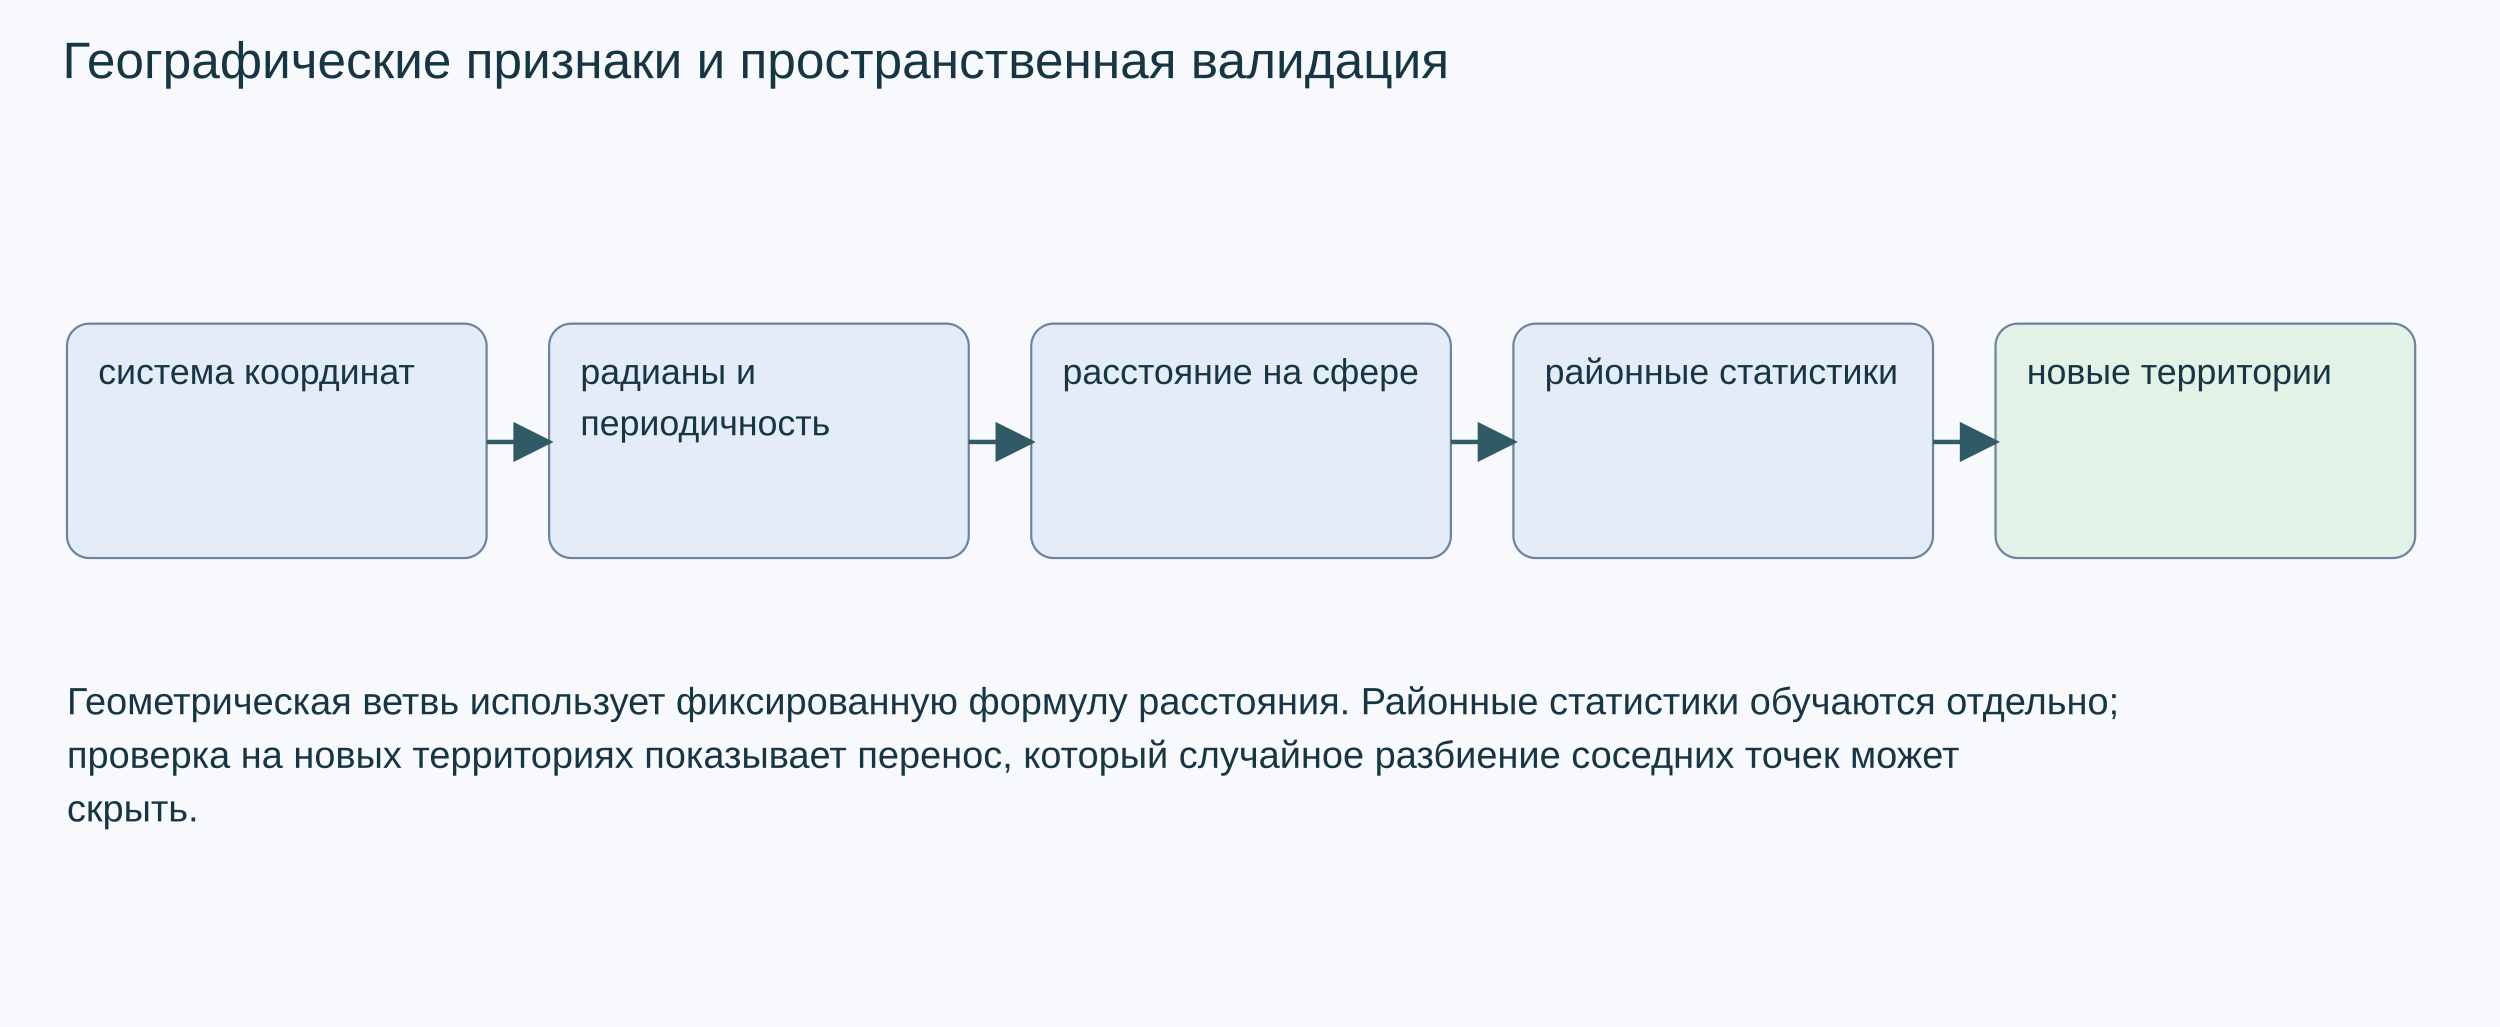
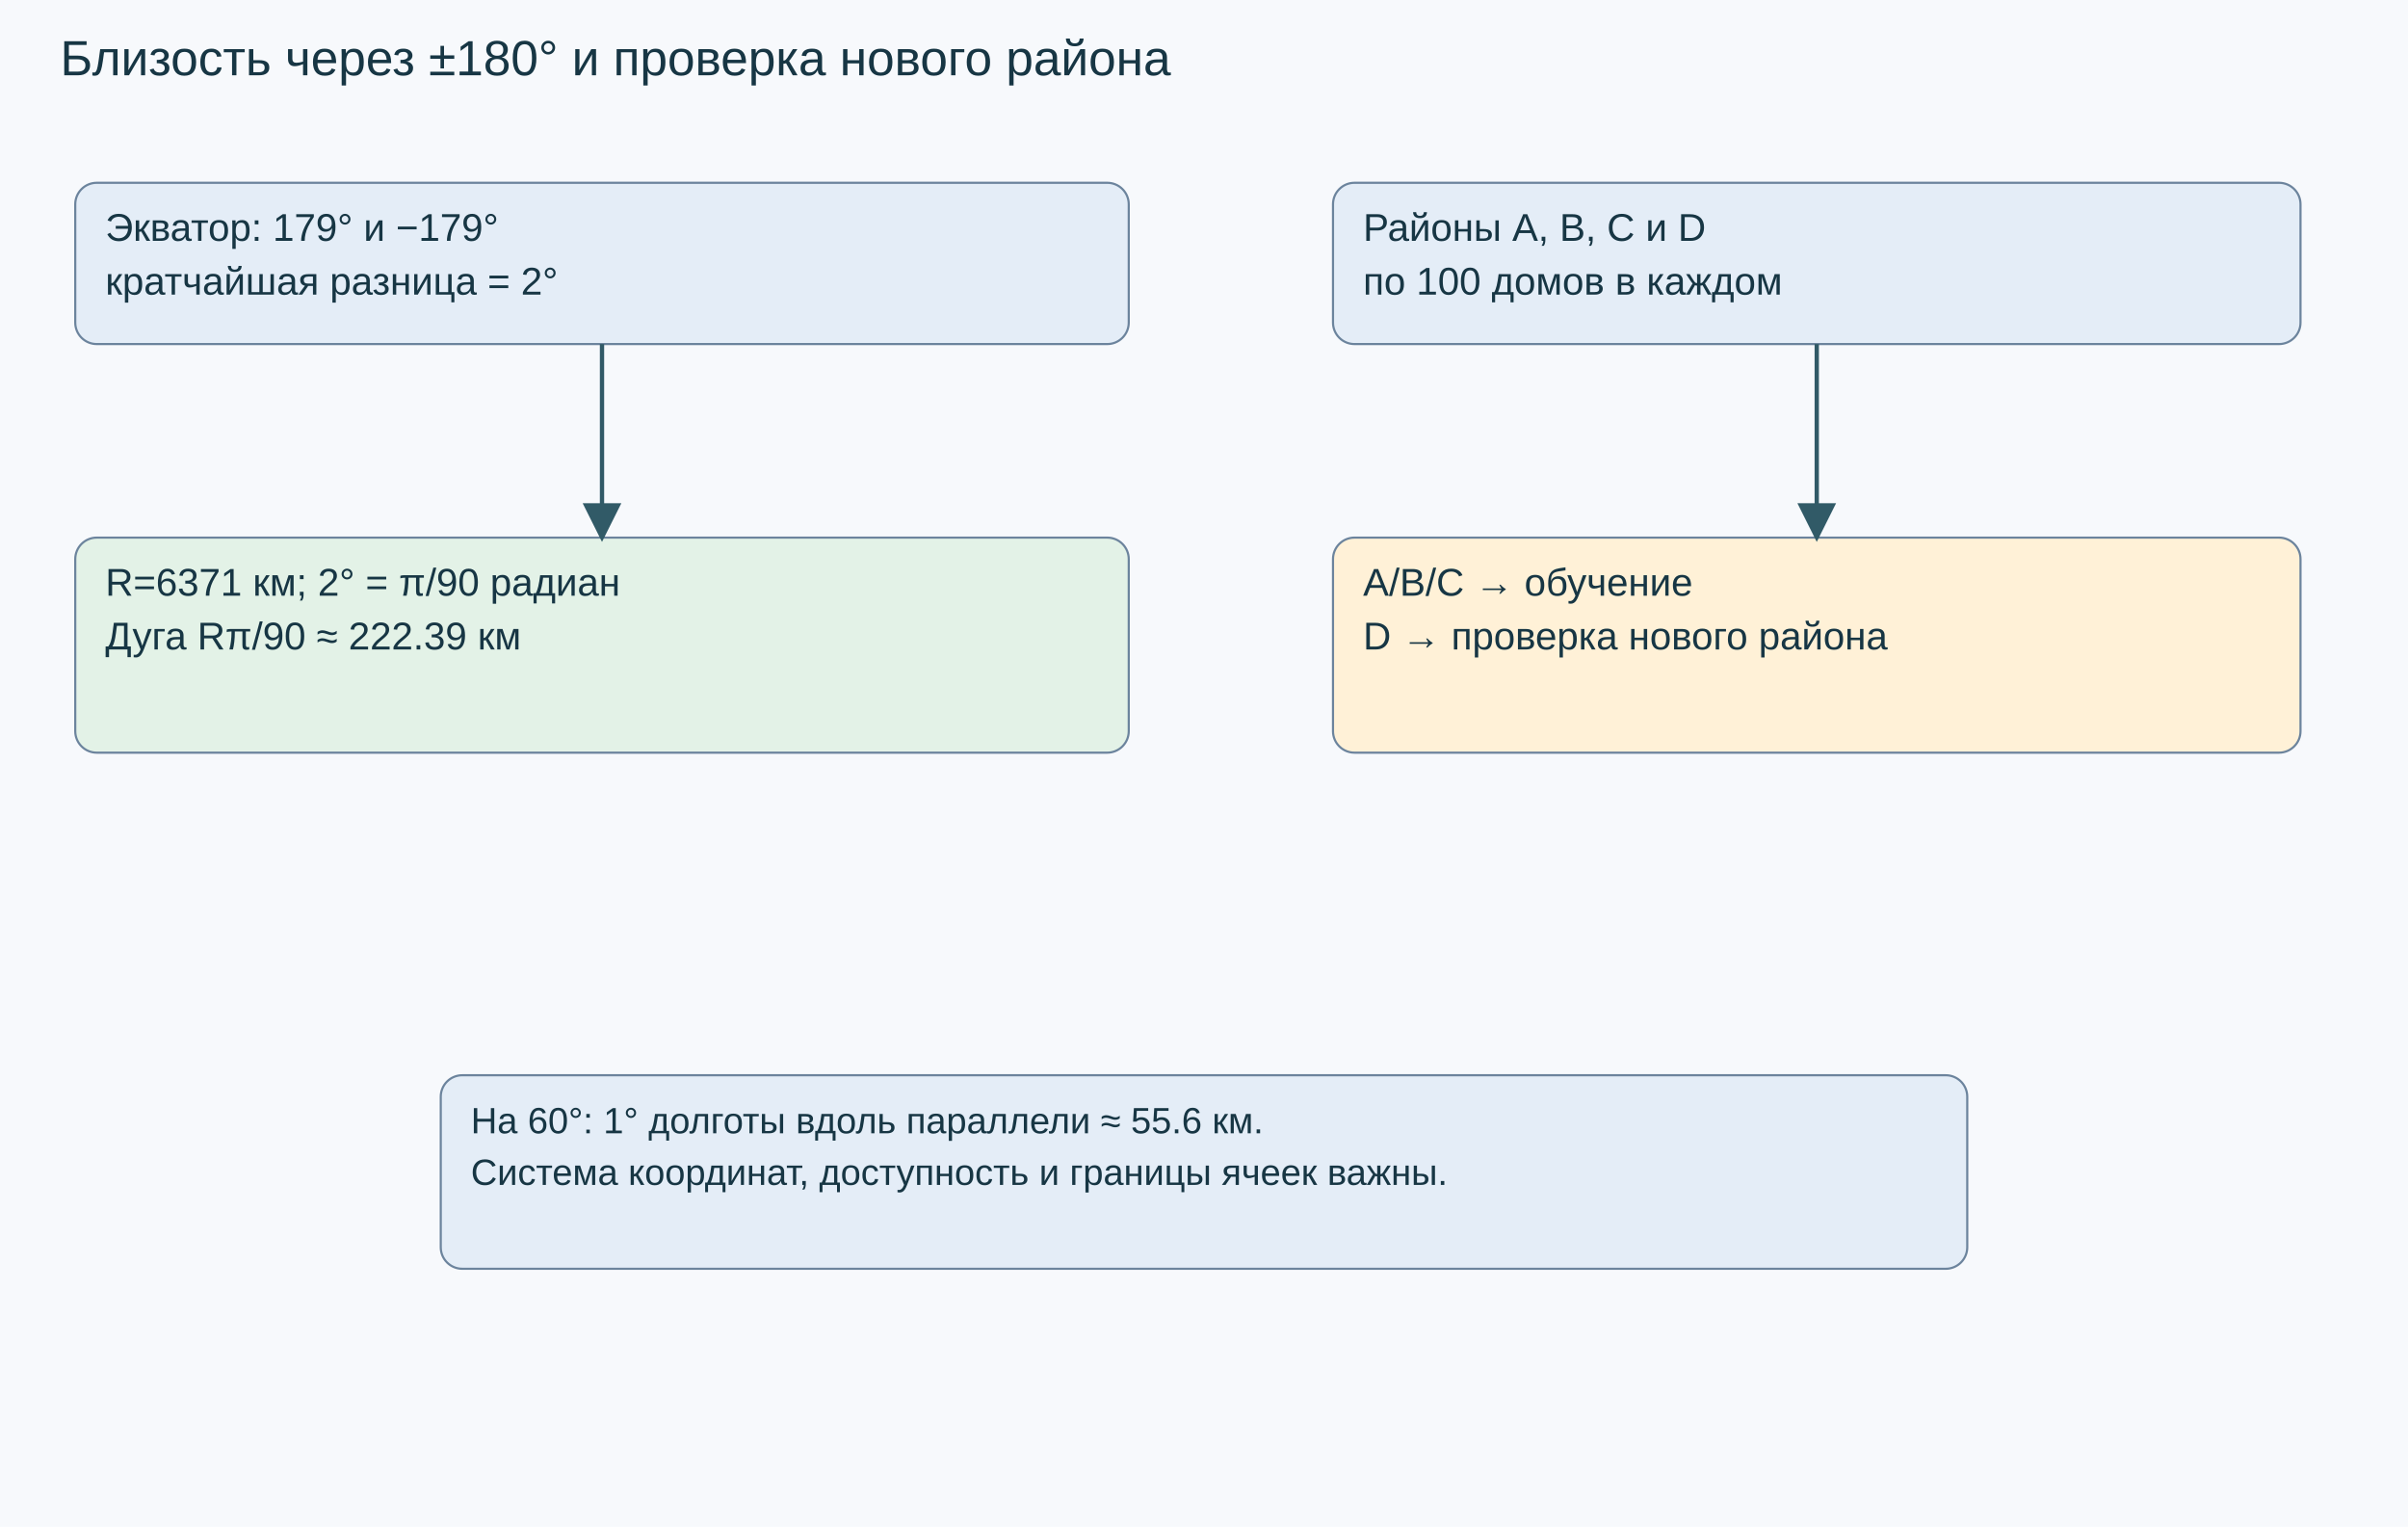
- <svg xmlns="http://www.w3.org/2000/svg" viewBox="0 0 1120 460" role="img" aria-labelledby="title desc">
+ <svg xmlns="http://www.w3.org/2000/svg" viewBox="0 0 1120 710" role="img" aria-labelledby="title desc">
  <defs>
    <marker id="arrow" markerWidth="9" markerHeight="9" refX="8" refY="4.5" orient="auto">
      <path d="M0,0 L9,4.5 L0,9" fill="#315a67" />
    </marker>
  </defs>
-   <rect width="1120" height="460" fill="#f7f9fc" />
+   <rect width="1120" height="710" fill="#f7f9fc" />
  <text x="28" y="35" font-family="Segoe UI,Arial,sans-serif" font-size="23" fill="#173644">
-     <tspan x="28" dy="0">Географические признаки и пространственная валидация</tspan>
+     <tspan x="28" dy="0">Близость через ±180° и проверка нового района</tspan>
  </text>
-   <rect x="30" y="145" width="188" height="105" rx="10" fill="#e4edf7" stroke="#6c849d" />
-   <text x="44" y="172" font-family="Segoe UI,Arial,sans-serif" font-size="16" fill="#173644">
-     <tspan x="44" dy="0">система координат</tspan>
+   <rect x="35" y="85" width="490" height="75" rx="10" fill="#e4edf7" stroke="#6c849d" />
+   <text x="49" y="112" font-family="Segoe UI,Arial,sans-serif" font-size="18" fill="#173644">
+     <tspan x="49" dy="0">Экватор: 179° и −179°</tspan>
+     <tspan x="49" dy="25">кратчайшая разница = 2°</tspan>
  </text>
-   <rect x="246" y="145" width="188" height="105" rx="10" fill="#e4edf7" stroke="#6c849d" />
-   <text x="260" y="172" font-family="Segoe UI,Arial,sans-serif" font-size="16" fill="#173644">
-     <tspan x="260" dy="0">радианы и</tspan>
-     <tspan x="260" dy="23">периодичность</tspan>
+   <rect x="35" y="250" width="490" height="100" rx="10" fill="#e3f2e7" stroke="#6c849d" />
+   <text x="49" y="277" font-family="Segoe UI,Arial,sans-serif" font-size="18" fill="#173644">
+     <tspan x="49" dy="0">R=6371 км; 2° = π/90 радиан</tspan>
+     <tspan x="49" dy="25">Дуга Rπ/90 ≈ 222.39 км</tspan>
  </text>
-   <path d="M218,198 L246,198" fill="none" stroke="#315a67" stroke-width="2" marker-end="url(#arrow)" />
-   <rect x="462" y="145" width="188" height="105" rx="10" fill="#e4edf7" stroke="#6c849d" />
-   <text x="476" y="172" font-family="Segoe UI,Arial,sans-serif" font-size="16" fill="#173644">
-     <tspan x="476" dy="0">расстояние на сфере</tspan>
+   <path d="M280,160 L280,250" fill="none" stroke="#315a67" stroke-width="2" marker-end="url(#arrow)" />
+   <rect x="620" y="85" width="450" height="75" rx="10" fill="#e4edf7" stroke="#6c849d" />
+   <text x="634" y="112" font-family="Segoe UI,Arial,sans-serif" font-size="18" fill="#173644">
+     <tspan x="634" dy="0">Районы A, B, C и D</tspan>
+     <tspan x="634" dy="25">по 100 домов в каждом</tspan>
  </text>
-   <path d="M434,198 L462,198" fill="none" stroke="#315a67" stroke-width="2" marker-end="url(#arrow)" />
-   <rect x="678" y="145" width="188" height="105" rx="10" fill="#e4edf7" stroke="#6c849d" />
-   <text x="692" y="172" font-family="Segoe UI,Arial,sans-serif" font-size="16" fill="#173644">
-     <tspan x="692" dy="0">районные статистики</tspan>
+   <rect x="620" y="250" width="450" height="100" rx="10" fill="#fff1d7" stroke="#6c849d" />
+   <text x="634" y="277" font-family="Segoe UI,Arial,sans-serif" font-size="18" fill="#173644">
+     <tspan x="634" dy="0">A/B/C → обучение</tspan>
+     <tspan x="634" dy="25">D → проверка нового района</tspan>
  </text>
-   <path d="M650,198 L678,198" fill="none" stroke="#315a67" stroke-width="2" marker-end="url(#arrow)" />
-   <rect x="894" y="145" width="188" height="105" rx="10" fill="#e3f2e7" stroke="#6c849d" />
-   <text x="908" y="172" font-family="Segoe UI,Arial,sans-serif" font-size="16" fill="#173644">
-     <tspan x="908" dy="0">новые территории</tspan>
-   </text>
-   <path d="M866,198 L894,198" fill="none" stroke="#315a67" stroke-width="2" marker-end="url(#arrow)" />
-   <text x="30" y="320" font-family="Segoe UI,Arial,sans-serif" font-size="17" fill="#173644">
-     <tspan x="30" dy="0">Геометрическая ветвь использует фиксированную формулу расстояния. Районные статистики обучаются отдельно;</tspan>
-     <tspan x="30" dy="24">проверка на новых территориях показывает перенос, который случайное разбиение соседних точек может</tspan>
-     <tspan x="30" dy="24">скрыть.</tspan>
+   <path d="M845,160 L845,250" fill="none" stroke="#315a67" stroke-width="2" marker-end="url(#arrow)" />
+   <rect x="205" y="500" width="710" height="90" rx="10" fill="#e4edf7" stroke="#6c849d" />
+   <text x="219" y="527" font-family="Segoe UI,Arial,sans-serif" font-size="17" fill="#173644">
+     <tspan x="219" dy="0">На 60°: 1° долготы вдоль параллели ≈ 55.6 км.</tspan>
+     <tspan x="219" dy="24">Система координат, доступность и границы ячеек важны.</tspan>
  </text>
</svg>
